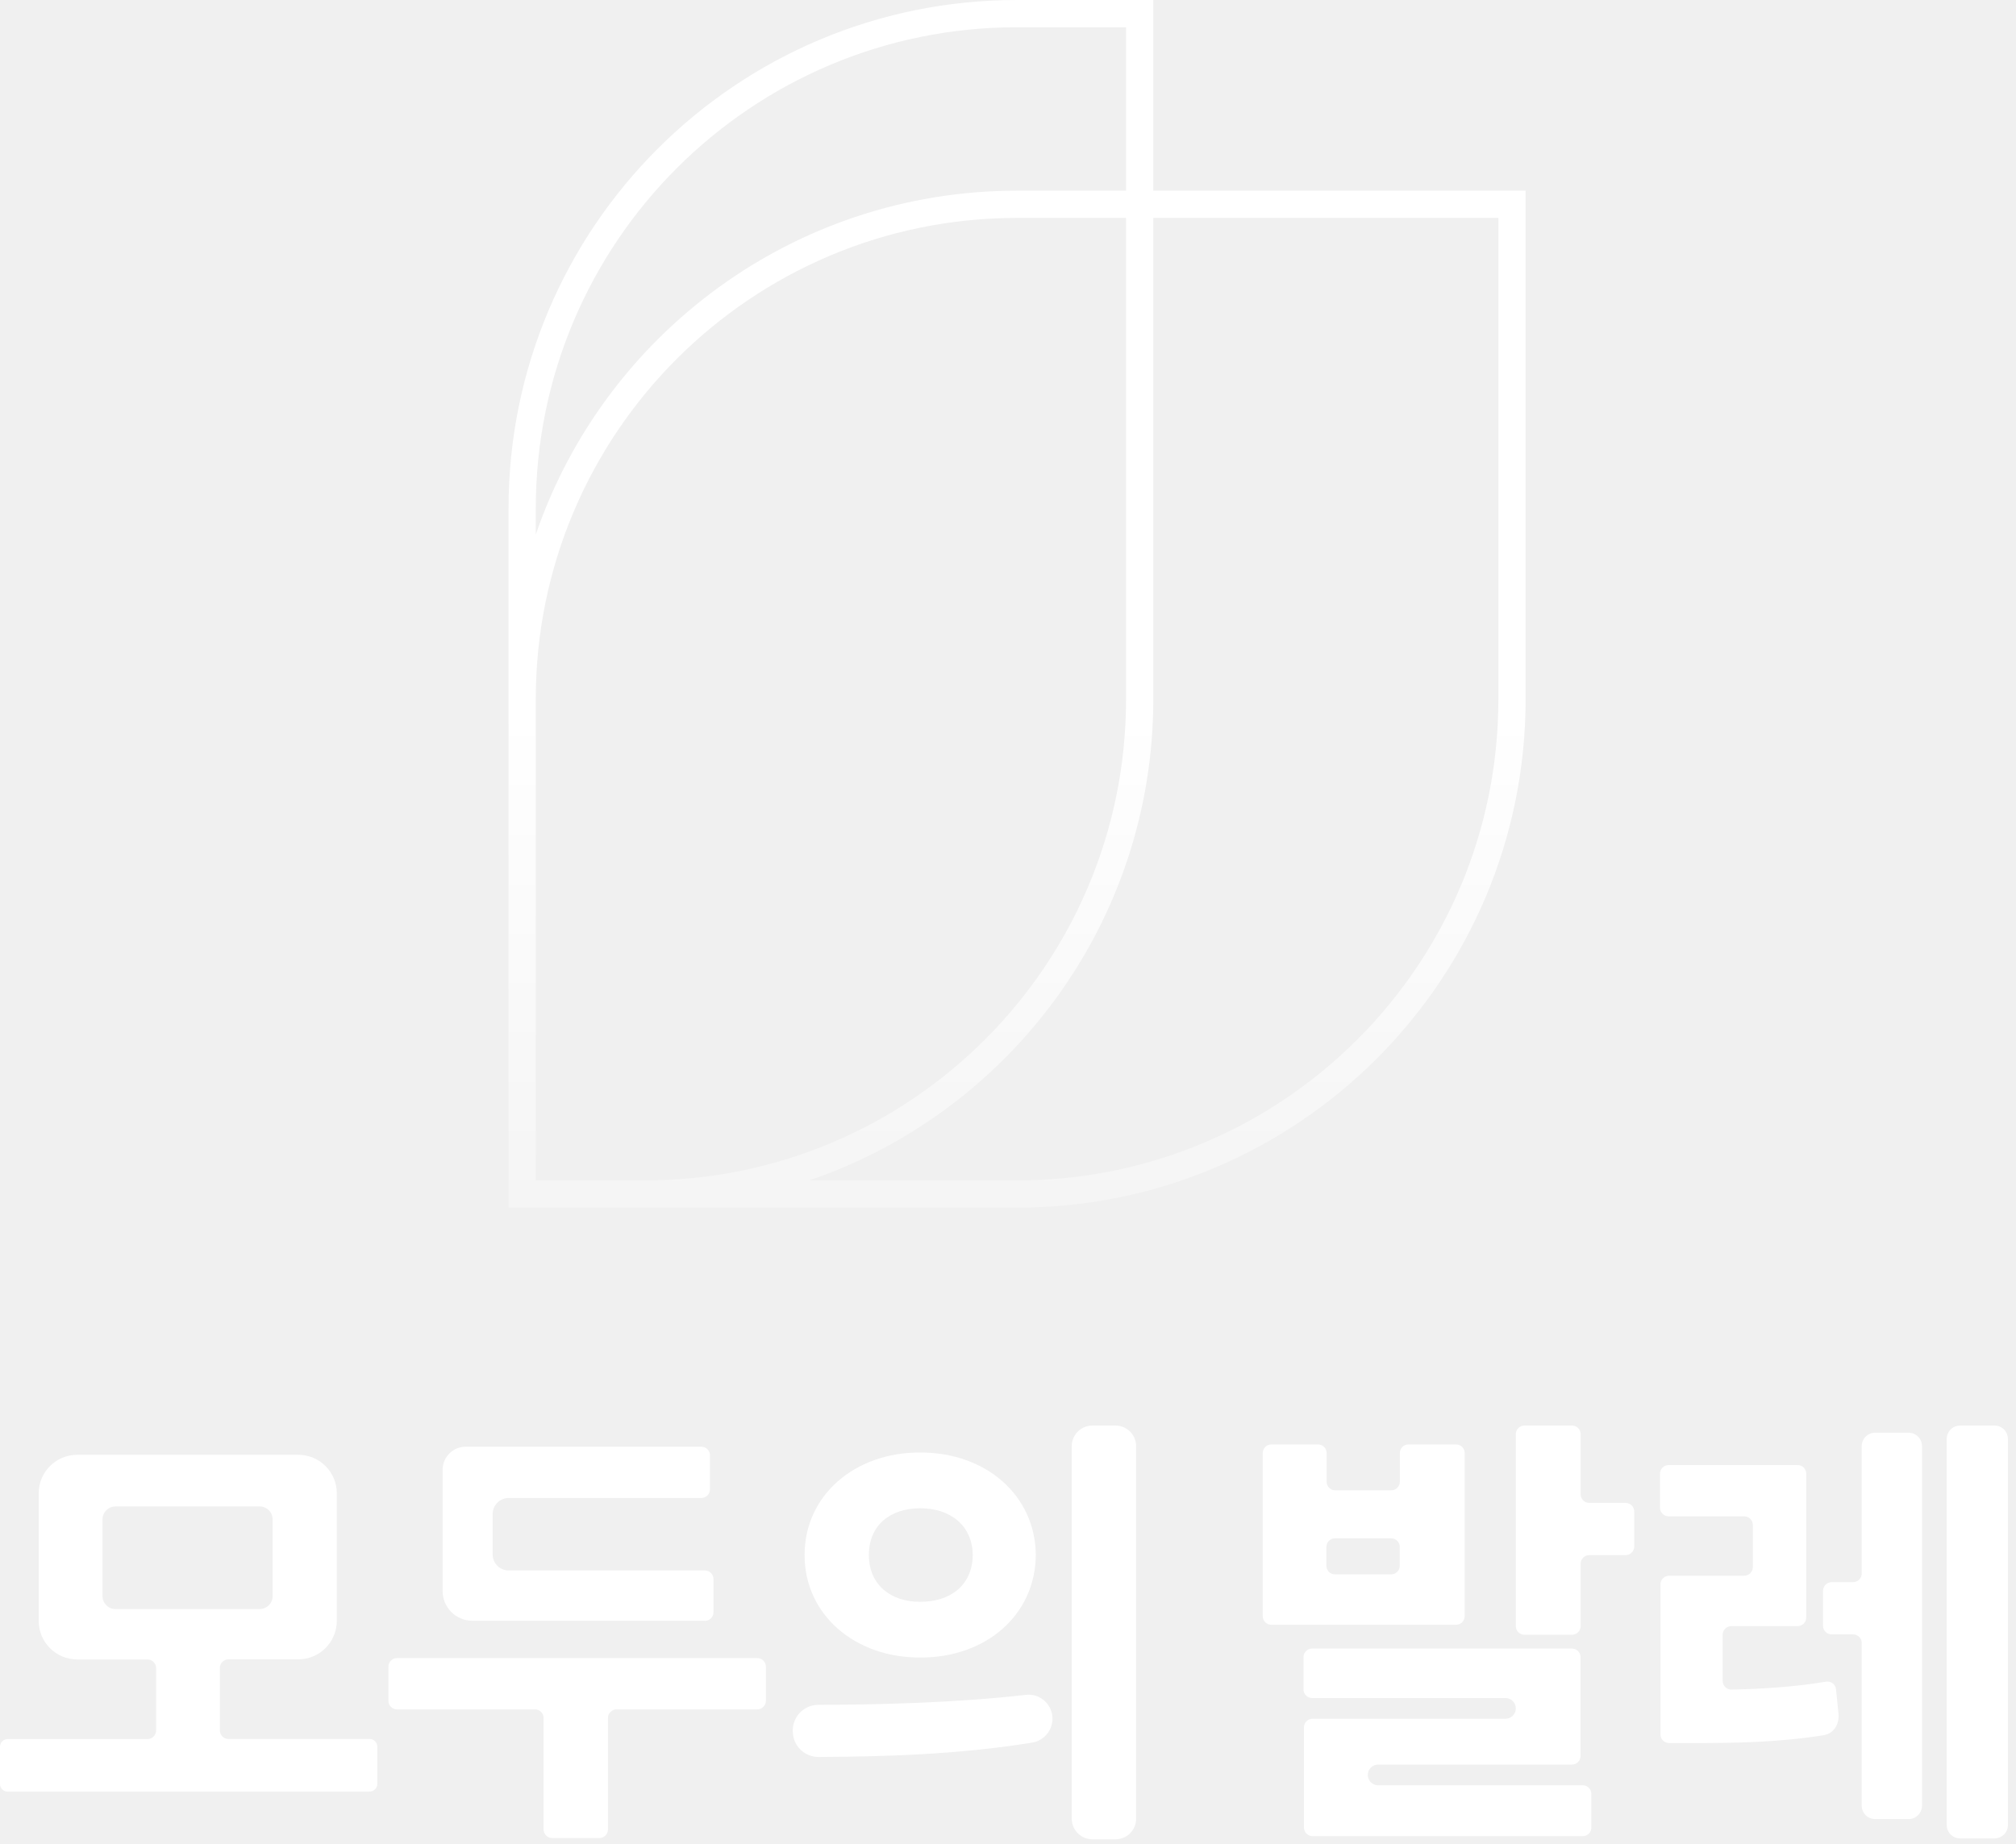
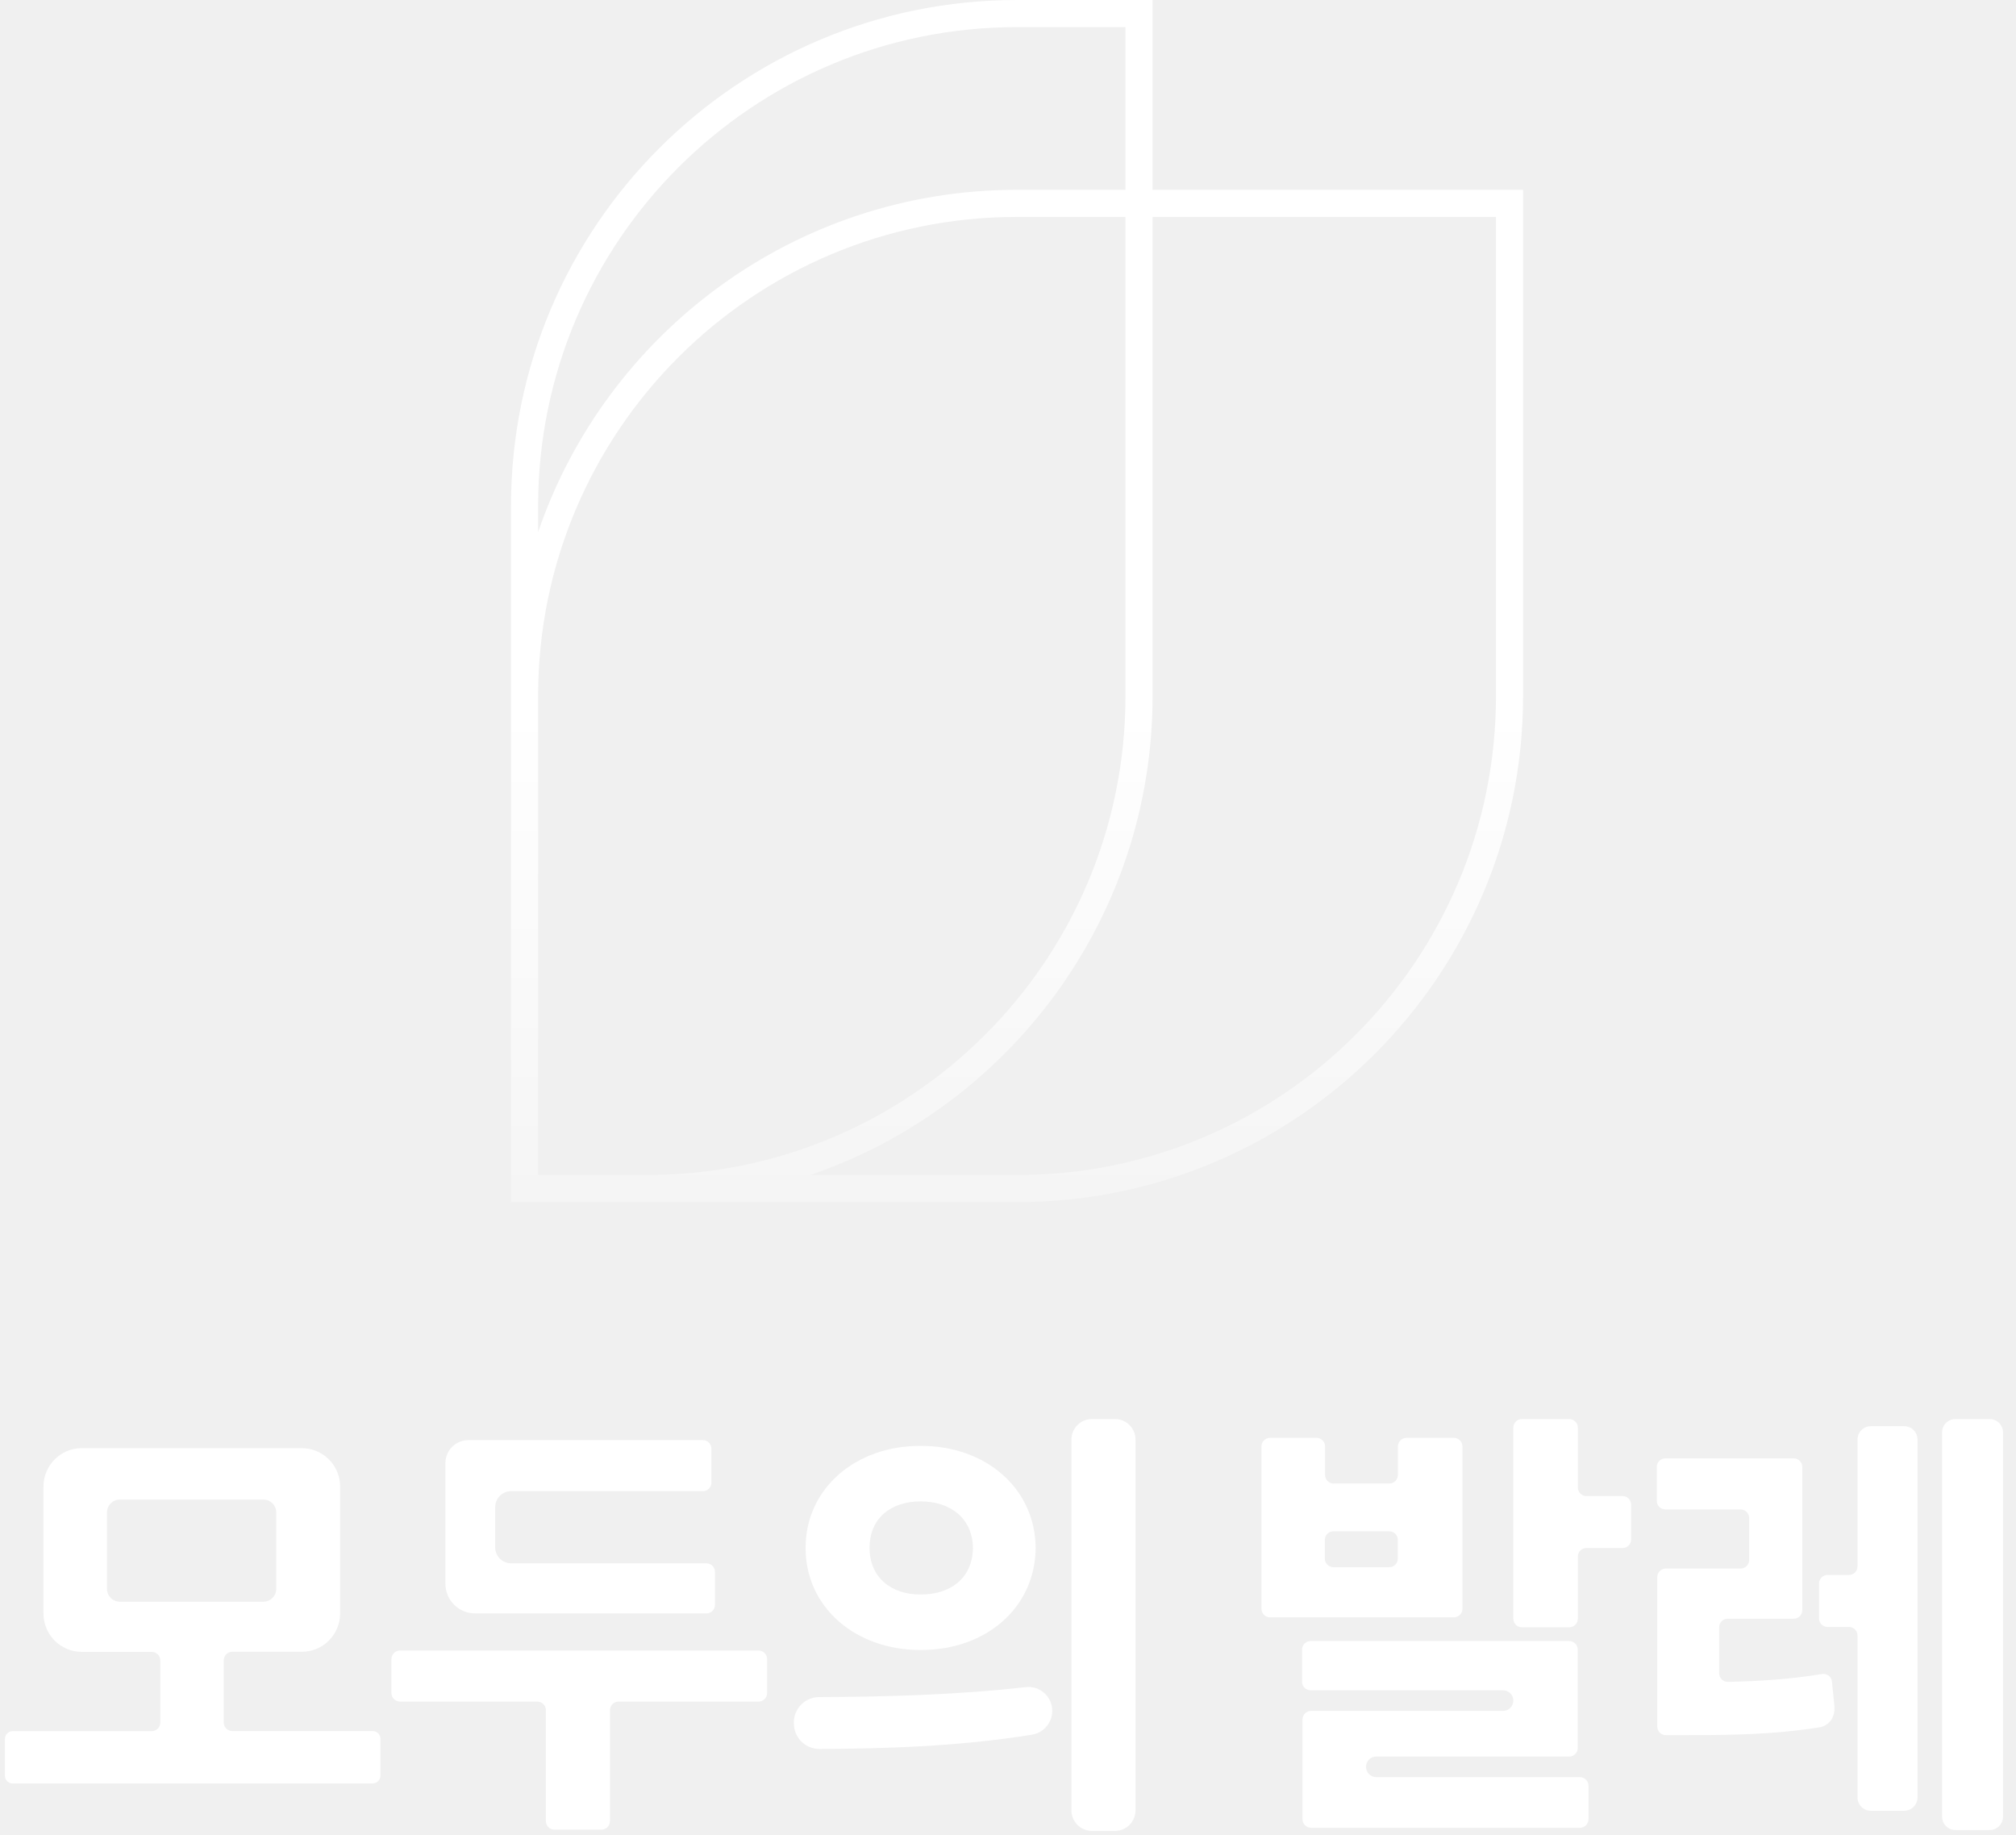
- <svg xmlns="http://www.w3.org/2000/svg" width="222" height="203" viewBox="0 0 222 203" fill="none">
+ <svg xmlns="http://www.w3.org/2000/svg" width="111" height="101" viewBox="0 0 222 203" fill="none">
  <path fill-rule="evenodd" clip-rule="evenodd" d="M112 3H124V21H112C87.417 21 66.534 36.84 59 58.87V56C59 26.729 82.729 3 112 3ZM59 77V130H71C100.271 130 124 106.271 124 77V24H112C82.729 24 59 47.729 59 77ZM127 24V77C127 101.583 111.16 122.466 89.13 130H112C141.271 130 165 106.271 165 77V24H127ZM71 133H59H56V130V77V56C56 25.072 81.072 0 112 0H124H127V3V21H165H168V24V77C168 107.928 142.928 133 112 133H71Z" fill="url(#paint0_linear_696_542)" />
  <path d="M40.71 197.32H0.85C0.38 197.32 0 196.94 0 196.47V192.38C0 191.91 0.38 191.53 0.85 191.53H16.24C16.76 191.53 17.19 191.11 17.19 190.58V183.71C17.19 183.19 16.77 182.76 16.24 182.76H8.51C6.16 182.76 4.26 180.86 4.26 178.51V164.47C4.26 162.12 6.16 160.22 8.51 160.22H32.84C35.19 160.22 37.09 162.12 37.09 164.47V178.5C37.09 180.85 35.19 182.75 32.84 182.75H25.16C24.64 182.75 24.21 183.17 24.21 183.7V190.57C24.21 191.09 24.63 191.52 25.16 191.52H40.7C41.17 191.52 41.55 191.9 41.55 192.37V196.46C41.55 196.93 41.17 197.31 40.7 197.31L40.71 197.32ZM30.02 175.79V167.33C30.02 166.55 29.39 165.91 28.6 165.91H12.71C11.93 165.91 11.29 166.54 11.29 167.33V175.79C11.29 176.57 11.92 177.21 12.71 177.21H28.6C29.38 177.21 30.02 176.58 30.02 175.79Z" fill="white" />
  <path d="M43.73 182.61H83.39C83.91 182.61 84.34 183.03 84.34 183.56V187.31C84.34 187.83 83.92 188.26 83.39 188.26H67.9C67.38 188.26 66.95 188.68 66.95 189.21V201.48C66.95 202 66.53 202.43 66 202.43H60.81C60.29 202.43 59.86 202.01 59.86 201.48V189.21C59.86 188.69 59.44 188.26 58.91 188.26H43.72C43.2 188.26 42.77 187.84 42.77 187.31V183.56C42.77 183.04 43.19 182.61 43.72 182.61H43.73ZM77.63 178.5H52.02C50.21 178.5 48.74 177.03 48.74 175.22V161.87C48.74 160.47 49.88 159.33 51.28 159.33H77.23C77.75 159.33 78.18 159.75 78.18 160.28V164.03C78.18 164.55 77.76 164.98 77.23 164.98H56.02C55.04 164.98 54.25 165.77 54.25 166.75V171.19C54.25 172.17 55.04 172.96 56.02 172.96H77.62C78.14 172.96 78.57 173.38 78.57 173.91V177.56C78.57 178.08 78.15 178.51 77.62 178.51L77.63 178.5Z" fill="white" />
  <path d="M115.88 189.01C116.03 190.42 115.05 191.69 113.65 191.92C105.45 193.26 96.98 193.47 90.13 193.5C88.71 193.5 87.52 192.46 87.33 191.06V190.99C87.08 189.28 88.39 187.77 90.1 187.76C96.91 187.74 105.27 187.54 112.96 186.66C114.42 186.49 115.73 187.55 115.89 189.02L115.88 189.01ZM114.06 171.26C114.01 177.87 108.56 182.58 101.33 182.55C94.17 182.57 88.6 177.87 88.6 171.26C88.6 164.65 94.17 159.94 101.33 159.97C108.56 159.95 114.01 164.68 114.06 171.26ZM101.33 176.41C104.57 176.43 107.08 174.65 107.12 171.26C107.07 167.94 104.59 166.11 101.33 166.11C98.07 166.11 95.68 167.94 95.68 171.26C95.68 174.58 98.16 176.44 101.33 176.41ZM120.29 157H122.84C124.09 157 125.11 158.02 125.11 159.27V200.3C125.11 201.55 124.09 202.57 122.84 202.57H120.29C119.04 202.57 118.02 201.55 118.02 200.3V159.27C118.02 158.02 119.04 157 120.29 157Z" fill="white" />
  <path d="M147.02 164.13H153.2C153.72 164.13 154.15 163.71 154.15 163.18V160.03C154.15 159.51 154.57 159.08 155.1 159.08H160.34C160.86 159.08 161.29 159.5 161.29 160.03V177.99C161.29 178.51 160.87 178.94 160.34 178.94H140C139.48 178.94 139.05 178.52 139.05 177.99V160.03C139.05 159.51 139.47 159.08 140 159.08H145.14C145.66 159.08 146.09 159.5 146.09 160.03V163.19C146.09 163.71 146.51 164.14 147.04 164.14L147.02 164.13ZM144.49 181.56H173.1C173.62 181.56 174.05 181.98 174.05 182.51V193.39C174.05 193.91 173.63 194.34 173.1 194.34H151.76C151.13 194.34 150.62 194.85 150.62 195.48C150.62 196.11 151.13 196.62 151.76 196.62H174.29C174.81 196.62 175.24 197.04 175.24 197.57V201.27C175.24 201.79 174.82 202.22 174.29 202.22H144.54C144.02 202.22 143.59 201.8 143.59 201.27V190.24C143.59 189.72 144.01 189.29 144.54 189.29H165.78C166.41 189.29 166.92 188.78 166.92 188.15C166.92 187.52 166.41 187.01 165.78 187.01H144.49C143.97 187.01 143.54 186.59 143.54 186.06V182.51C143.54 181.99 143.96 181.56 144.49 181.56V181.56ZM154.14 172.44V170.37C154.14 169.85 153.72 169.42 153.19 169.42H147.01C146.49 169.42 146.06 169.84 146.06 170.37V172.44C146.06 172.96 146.48 173.39 147.01 173.39H153.19C153.71 173.39 154.14 172.97 154.14 172.44V172.44ZM167.87 157H173.11C173.63 157 174.06 157.42 174.06 157.95V164.57C174.06 165.09 174.48 165.52 175.01 165.52H179.01C179.53 165.52 179.96 165.94 179.96 166.47V170.32C179.96 170.84 179.54 171.27 179.01 171.27H175.01C174.49 171.27 174.06 171.69 174.06 172.22V179.09C174.06 179.61 173.64 180.04 173.11 180.04H167.87C167.35 180.04 166.92 179.62 166.92 179.09V157.95C166.92 157.43 167.34 157 167.87 157Z" fill="white" />
  <path d="M197.97 179.09H190.65C190.13 179.09 189.7 179.51 189.7 180.04V185.13C189.7 185.66 190.14 186.09 190.67 186.08C194.15 186 197.48 185.8 201.08 185.21C201.62 185.12 202.13 185.5 202.18 186.04L202.45 188.7C202.58 190 201.84 190.95 200.79 191.11C195.78 191.9 191.22 191.97 186.12 191.97H183.8C183.28 191.97 182.85 191.55 182.85 191.02V174.49C182.85 173.97 183.27 173.54 183.8 173.54H192.07C192.59 173.54 193.02 173.12 193.02 172.59V167.95C193.02 167.43 192.6 167 192.07 167H183.75C183.23 167 182.8 166.58 182.8 166.05V162.3C182.8 161.78 183.22 161.35 183.75 161.35H197.95C198.47 161.35 198.9 161.77 198.9 162.3V178.14C198.9 178.66 198.48 179.09 197.95 179.09H197.97ZM201.7 174.25H204.06C204.58 174.25 205.01 173.83 205.01 173.3V159.27C205.01 158.45 205.67 157.79 206.49 157.79H210.17C210.99 157.79 211.65 158.45 211.65 159.27V198.86C211.65 199.68 210.99 200.34 210.17 200.34H206.49C205.67 200.34 205.01 199.68 205.01 198.86V180.95C205.01 180.43 204.59 180 204.06 180H201.7C201.18 180 200.75 179.58 200.75 179.05V175.2C200.75 174.68 201.17 174.25 201.7 174.25ZM215.85 157H219.63C220.45 157 221.11 157.66 221.11 158.48V200.99C221.11 201.81 220.45 202.47 219.63 202.47H215.85C215.03 202.47 214.37 201.81 214.37 200.99V158.48C214.37 157.66 215.03 157 215.85 157Z" fill="white" />
  <defs>
    <linearGradient id="paint0_linear_696_542" x1="56" y1="0" x2="56" y2="133" gradientUnits="userSpaceOnUse">
      <stop stop-color="white" />
      <stop offset="0.589" stop-color="white" />
      <stop offset="1" stop-color="white" stop-opacity="0.33" />
    </linearGradient>
  </defs>
</svg>
